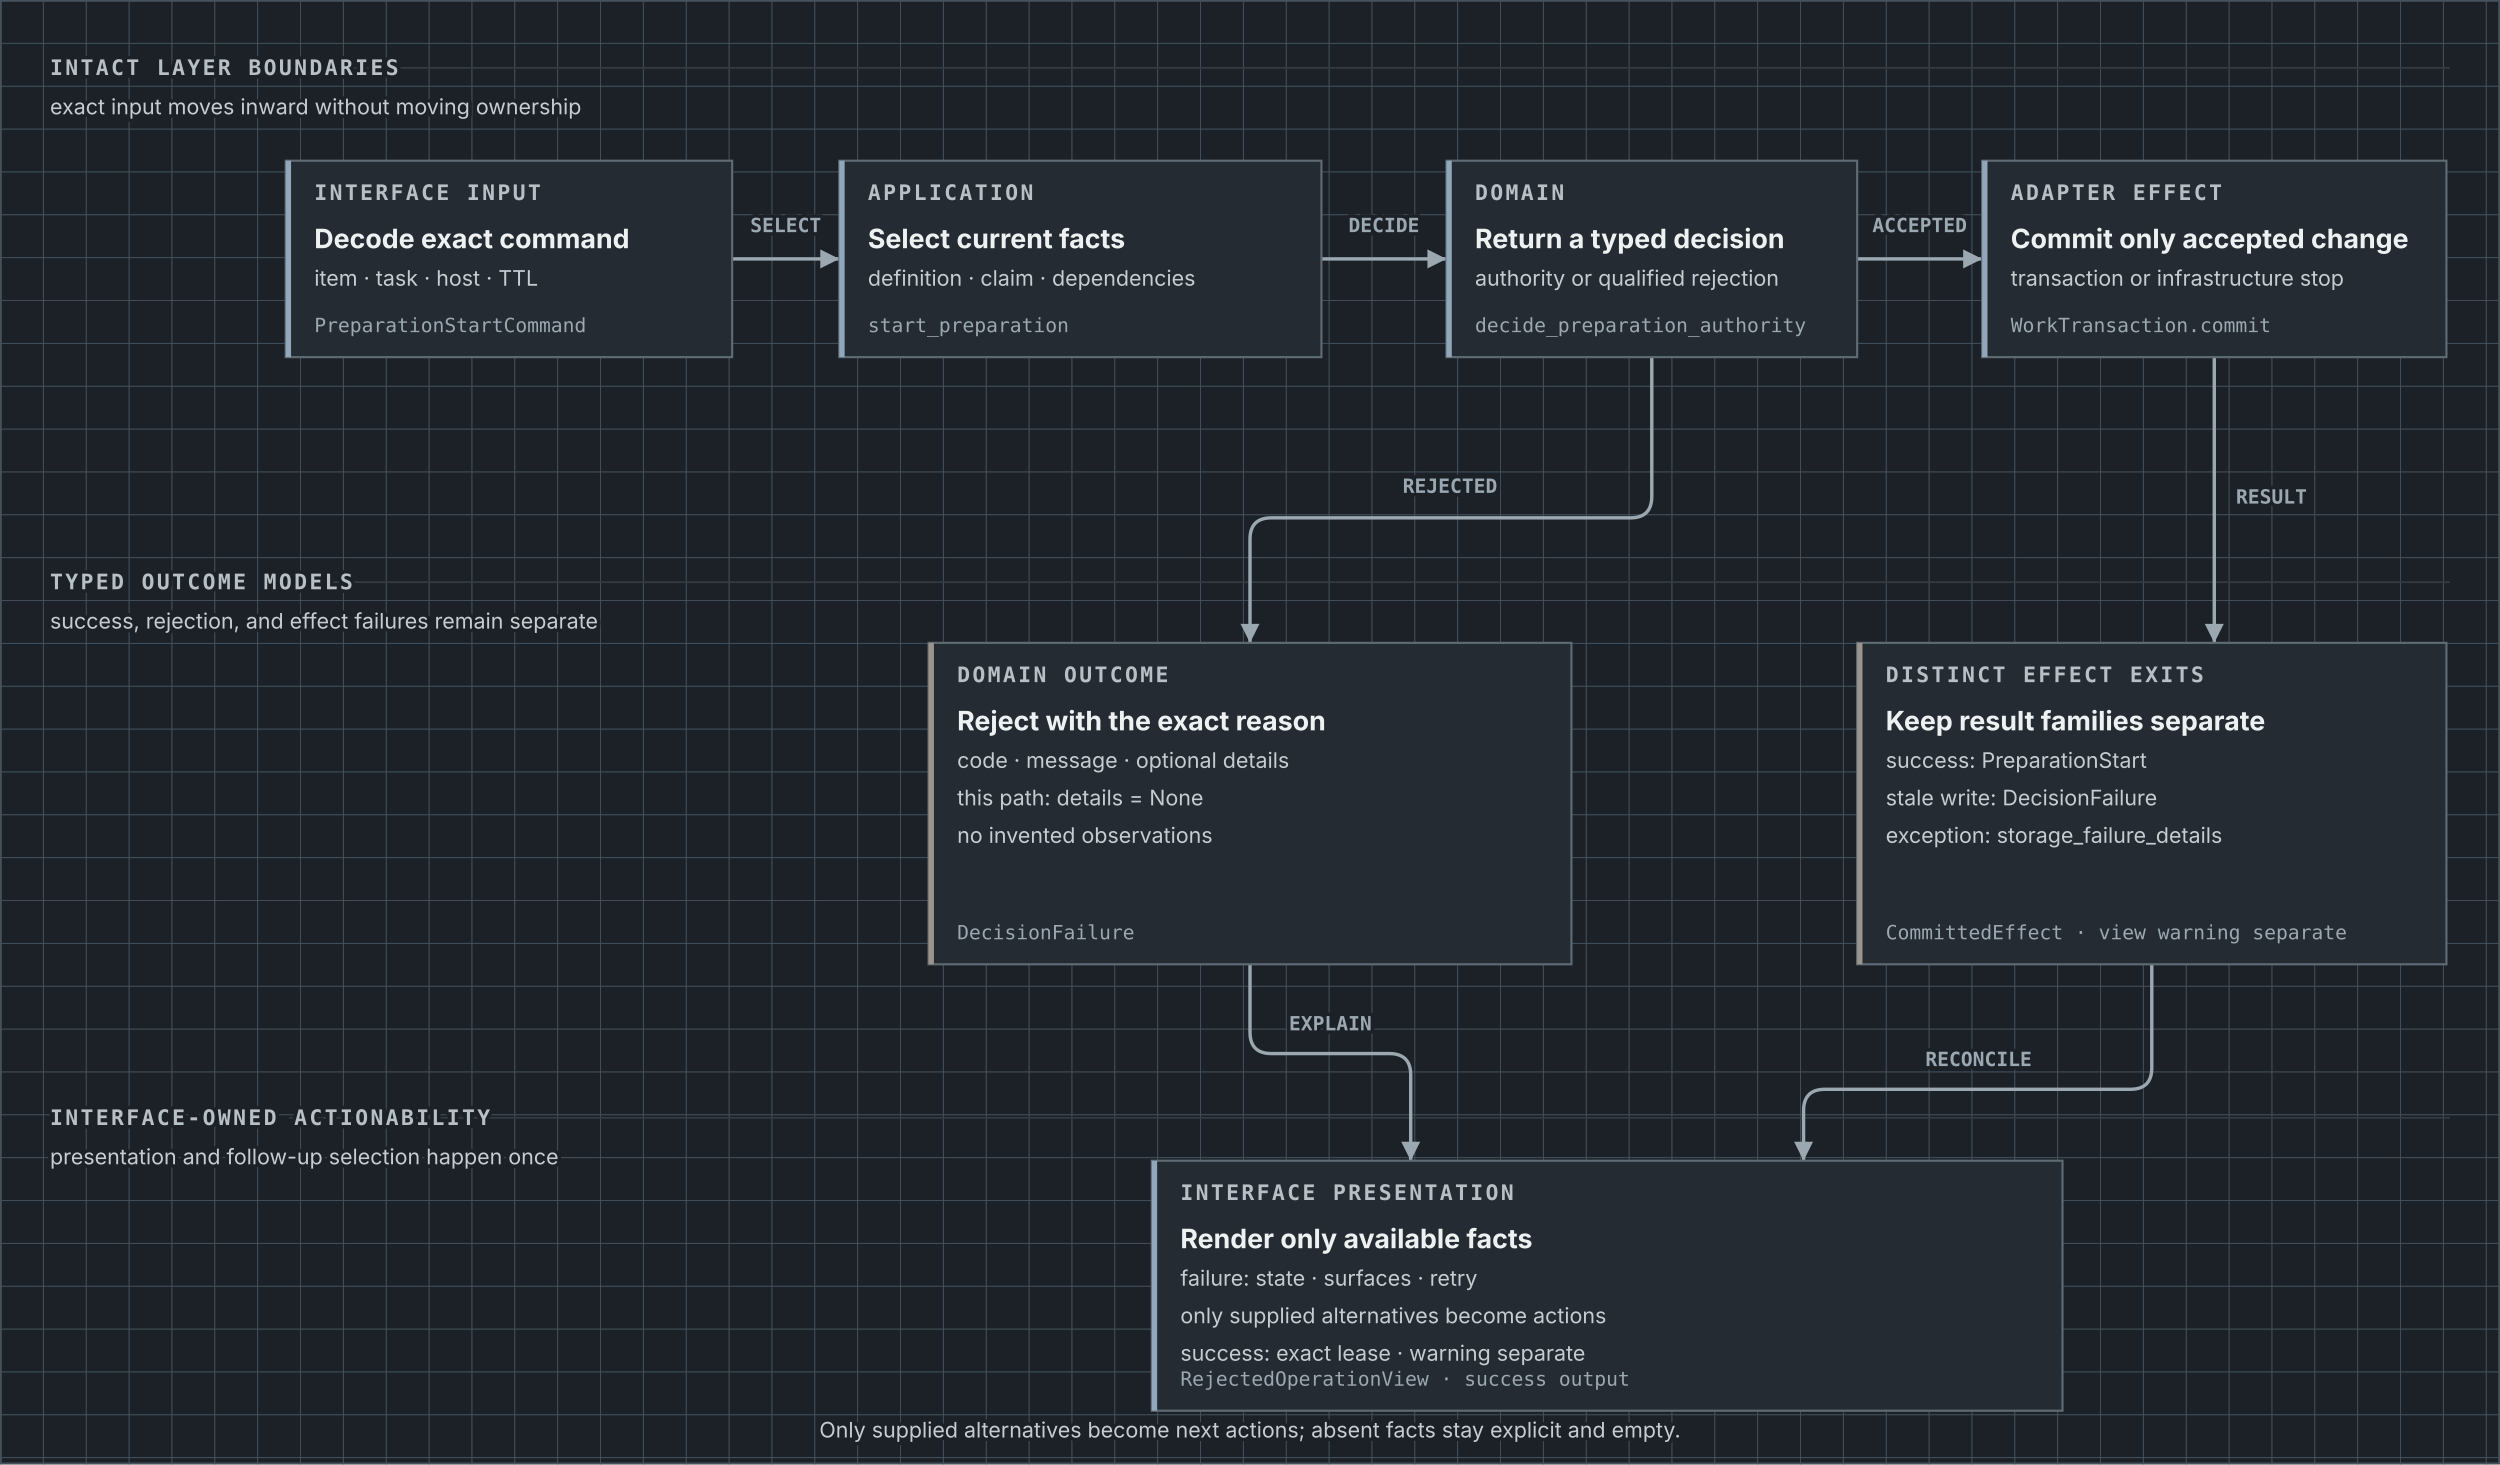
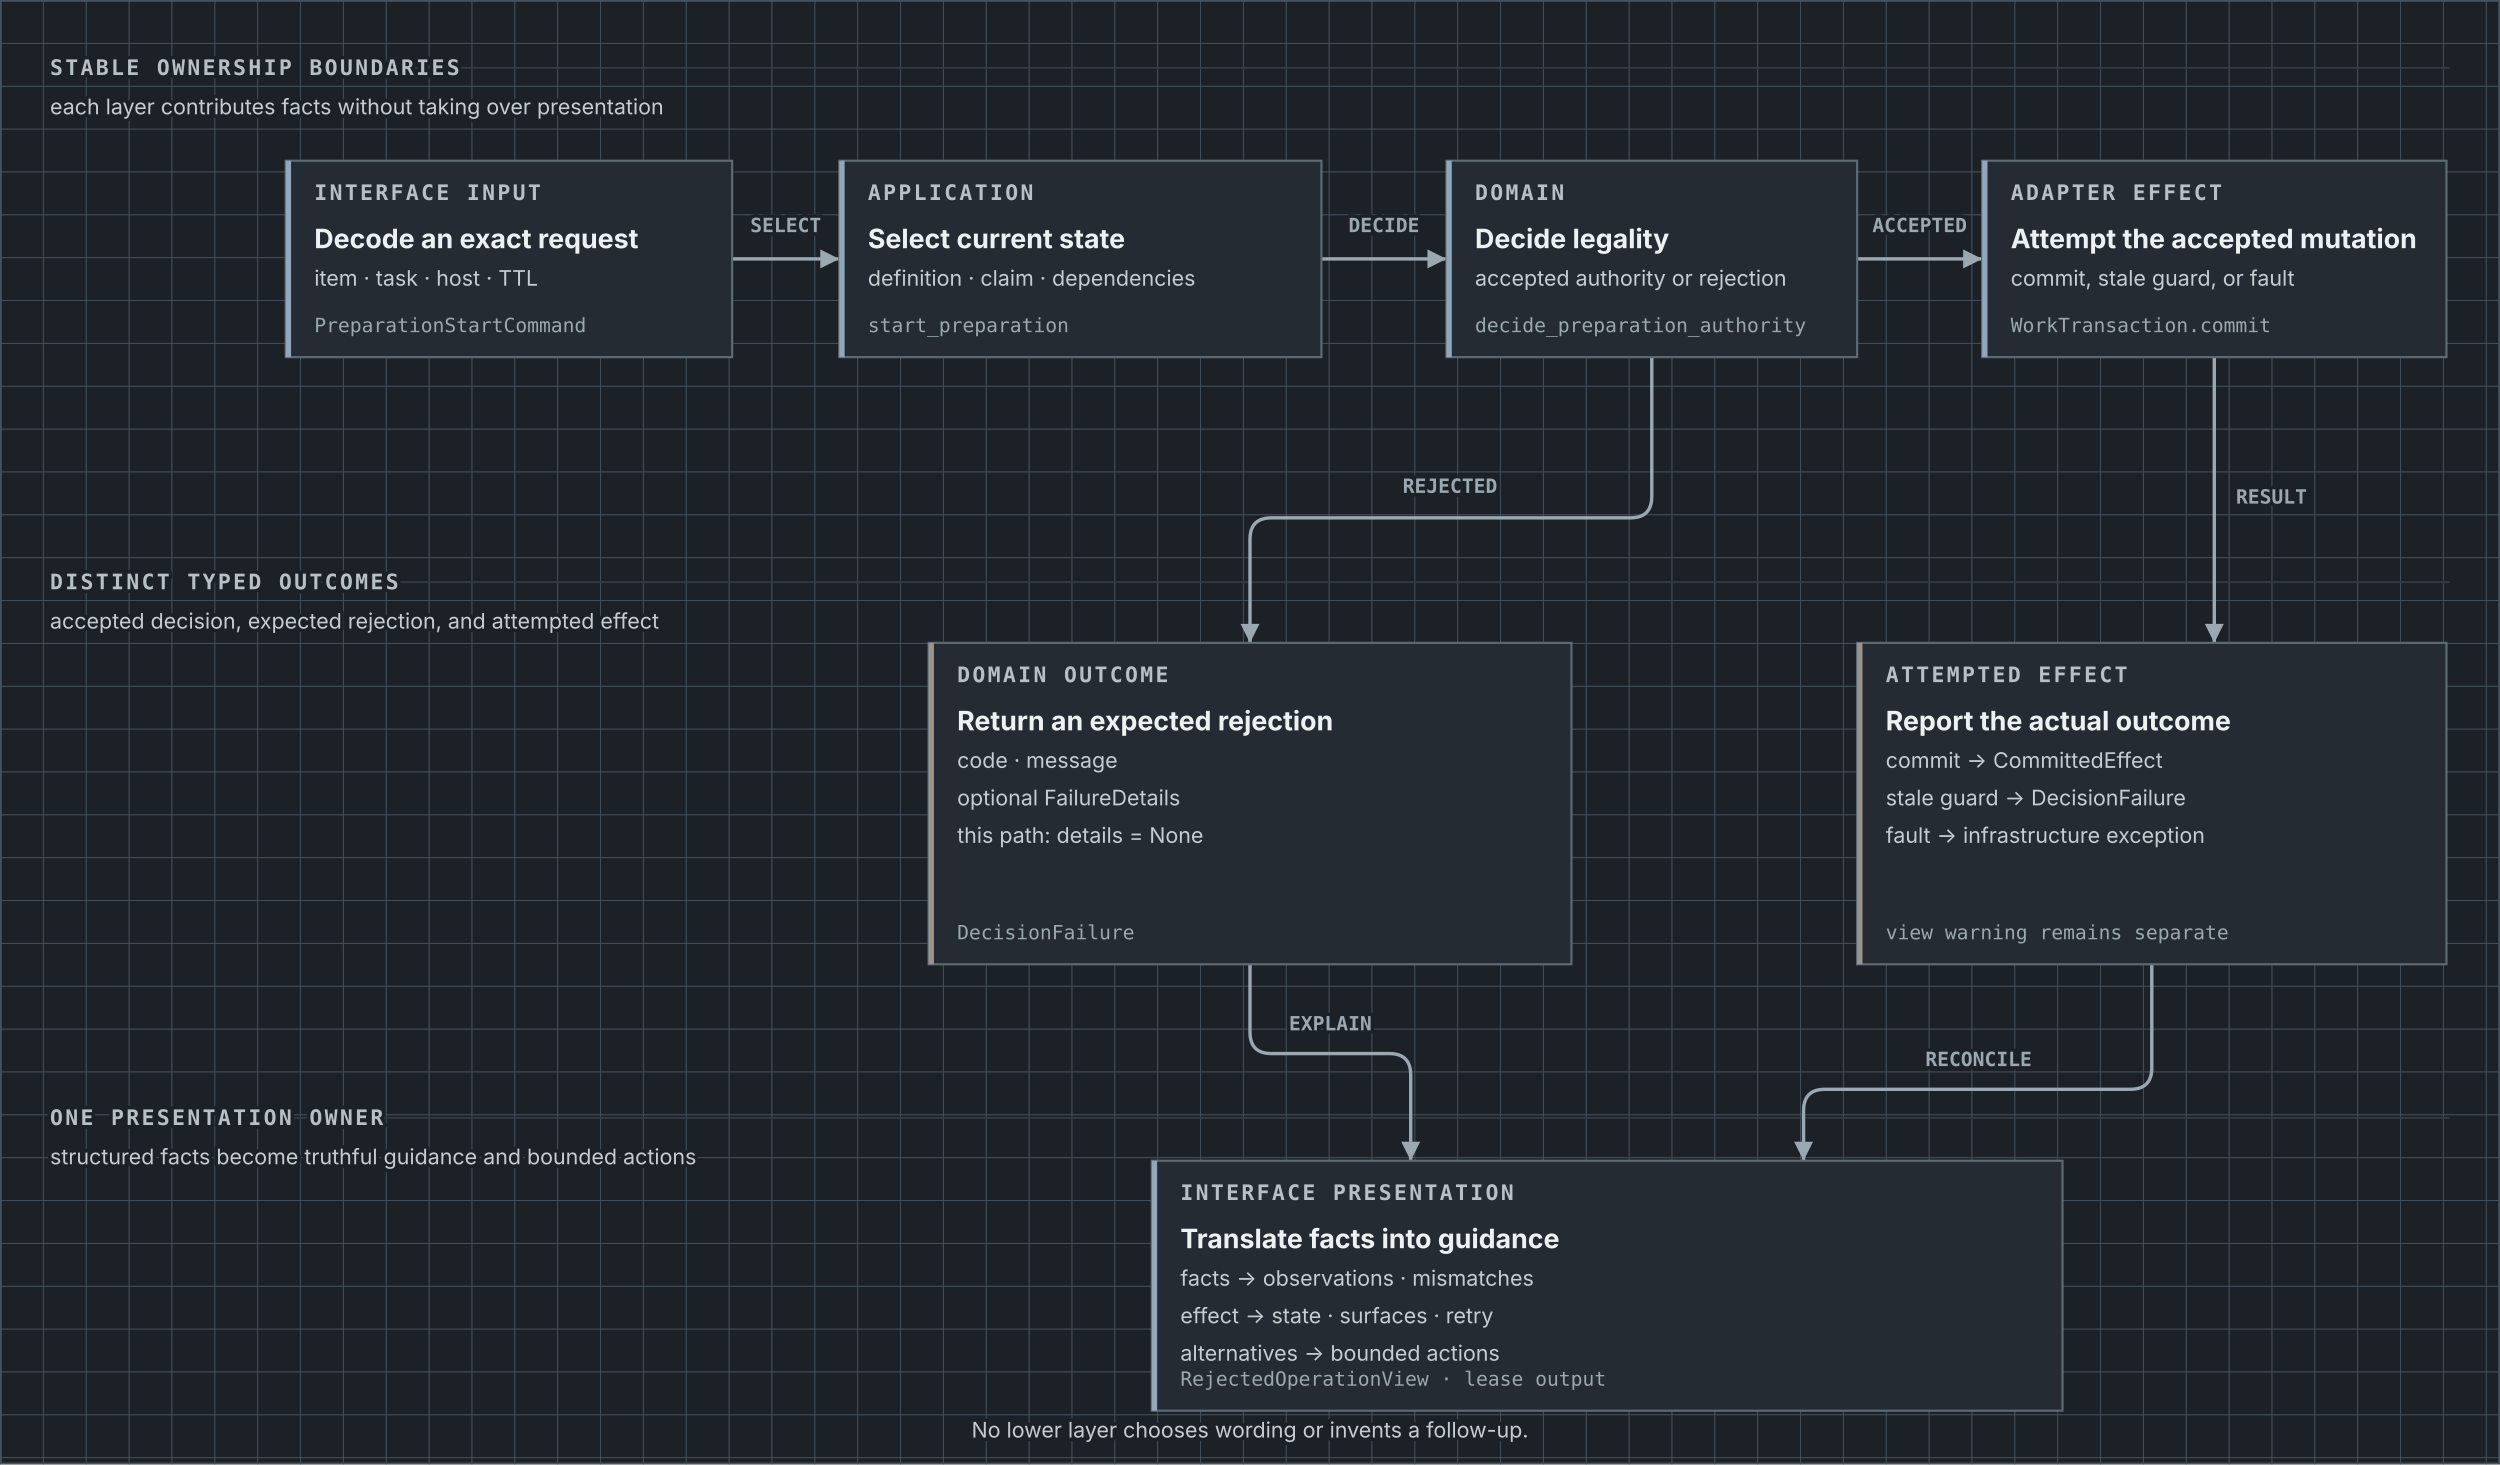
<svg xmlns="http://www.w3.org/2000/svg" role="img" aria-labelledby="title description" viewBox="0 0 1400 820">
  <defs>
    <pattern id="grid" width="24" height="24" patternUnits="userSpaceOnUse">
      <path d="M24 0H0V24" fill="none" stroke="#45535f" stroke-width="1" />
    </pattern>
    <marker id="arrow" viewBox="0 0 10 10" refX="9" refY="5" markerWidth="7" markerHeight="7" orient="auto">
      <path d="M1 1L9 5L1 9Z" fill="#9ba8b1" />
    </marker>
    <style>
      text { font-family: ui-sans-serif, system-ui, -apple-system, BlinkMacSystemFont, "Segoe UI", sans-serif; fill: #edf1f2; }
      .section-label, .box-label, .box-meta, .connector-label, .note-meta { font-family: ui-monospace, SFMono-Regular, Menlo, monospace; }
      .section-label, .box-label { font-size: 12px; font-weight: 700; letter-spacing: 0.11em; fill: #b7c0c5; }
      .section-subtitle { font-size: 12px; fill: #c5cdd0; }
      .guide { stroke: #333b42; stroke-width: 1; }
      .connector { fill: none; stroke: #9ba8b1; stroke-width: 1.9; stroke-linecap: round; }
      .connector-label { font-size: 11px; font-weight: 700; fill: #9ba8b1; }
      .box { fill: #242b32; stroke: #5e6a74; stroke-width: 1.2; }
      .box-title { font-size: 15px; font-weight: 700; }
      .box-body { font-size: 12px; fill: #c5cdd0; }
      .box-meta { font-size: 11px; fill: #9ba8b1; }
      .note { fill: #c5cdd0; }
      .note-meta { font-weight: 700; letter-spacing: 0.08em; fill: #b7c0c5; }
      .canvas-text { paint-order: stroke fill; stroke: #1c2127; stroke-width: 4px; stroke-linejoin: round; }
    </style>
  </defs>
  <rect width="1400" height="820" fill="#1c2127" />
  <rect width="1400" height="820" fill="url(#grid)" />
  <rect x="0.5" y="0.5" width="1399" height="819" fill="none" stroke="#45515c" />
  <line x1="176" y1="38" x2="1372" y2="38" class="guide" />
  <line x1="170" y1="326" x2="1372" y2="326" class="guide" />
  <line x1="162" y1="626" x2="1372" y2="626" class="guide" />
  <path d="M410 145L470 145" class="connector" marker-end="url(#arrow)" />
  <path d="M740 145L810 145" class="connector" marker-end="url(#arrow)" />
  <path d="M1040 145L1110 145" class="connector" marker-end="url(#arrow)" />
  <path d="M925 200L925 278Q925 290 913 290L712 290Q700 290 700 302L700 360" class="connector" marker-end="url(#arrow)" />
  <path d="M1240 200L1240 360" class="connector" marker-end="url(#arrow)" />
  <path d="M700 540L700 578Q700 590 712 590L778 590Q790 590 790 602L790 650" class="connector" marker-end="url(#arrow)" />
  <path d="M1205 540L1205 598Q1205 610 1193 610L1022 610Q1010 610 1010 622L1010 650" class="connector" marker-end="url(#arrow)" />
  <rect x="160" y="90" width="250" height="110" class="box" />
  <rect x="160" y="90" width="3" height="110" fill="#91a7bb" />
  <rect x="470" y="90" width="270" height="110" class="box" />
  <rect x="470" y="90" width="3" height="110" fill="#91a7bb" />
  <rect x="810" y="90" width="230" height="110" class="box" />
  <rect x="810" y="90" width="3" height="110" fill="#91a7bb" />
  <rect x="1110" y="90" width="260" height="110" class="box" />
  <rect x="1110" y="90" width="3" height="110" fill="#91a7bb" />
  <rect x="520" y="360" width="360" height="180" class="box" />
  <rect x="520" y="360" width="3" height="180" fill="#9b948b" />
  <rect x="1040" y="360" width="330" height="180" class="box" />
  <rect x="1040" y="360" width="3" height="180" fill="#9b948b" />
  <rect x="645" y="650" width="510" height="140" class="box" />
  <rect x="645" y="650" width="3" height="140" fill="#91a7bb" />
-   <text x="28" y="42" class="section-label canvas-text">INTACT LAYER BOUNDARIES</text>
-   <text x="28" y="64" class="section-subtitle canvas-text">exact input moves inward without moving ownership</text>
-   <text x="28" y="330" class="section-label canvas-text">TYPED OUTCOME MODELS</text>
-   <text x="28" y="352" class="section-subtitle canvas-text">success, rejection, and effect failures remain separate</text>
-   <text x="28" y="630" class="section-label canvas-text">INTERFACE-OWNED ACTIONABILITY</text>
-   <text x="28" y="652" class="section-subtitle canvas-text">presentation and follow-up selection happen once</text>
+   <text x="28" y="42" class="section-label canvas-text">STABLE OWNERSHIP BOUNDARIES</text>
+   <text x="28" y="64" class="section-subtitle canvas-text">each layer contributes facts without taking over presentation</text>
+   <text x="28" y="330" class="section-label canvas-text">DISTINCT TYPED OUTCOMES</text>
+   <text x="28" y="352" class="section-subtitle canvas-text">accepted decision, expected rejection, and attempted effect</text>
+   <text x="28" y="630" class="section-label canvas-text">ONE PRESENTATION OWNER</text>
+   <text x="28" y="652" class="section-subtitle canvas-text">structured facts become truthful guidance and bounded actions</text>
  <text x="440" y="130" text-anchor="middle" class="connector-label canvas-text">SELECT</text>
  <text x="775" y="130" text-anchor="middle" class="connector-label canvas-text">DECIDE</text>
  <text x="1075" y="130" text-anchor="middle" class="connector-label canvas-text">ACCEPTED</text>
  <text x="812" y="276" text-anchor="middle" class="connector-label canvas-text">REJECTED</text>
  <text x="1272" y="282" text-anchor="middle" class="connector-label canvas-text">RESULT</text>
  <text x="745" y="577" text-anchor="middle" class="connector-label canvas-text">EXPLAIN</text>
  <text x="1108" y="597" text-anchor="middle" class="connector-label canvas-text">RECONCILE</text>
  <text x="176" y="112" class="box-label">INTERFACE INPUT</text>
-   <text x="176" y="139" class="box-title">Decode exact command</text>
+   <text x="176" y="139" class="box-title">Decode an exact request</text>
  <text x="176" y="160" class="box-body">item · task · host · TTL</text>
  <text x="176" y="186" class="box-meta">PreparationStartCommand</text>
  <text x="486" y="112" class="box-label">APPLICATION</text>
-   <text x="486" y="139" class="box-title">Select current facts</text>
+   <text x="486" y="139" class="box-title">Select current state</text>
  <text x="486" y="160" class="box-body">definition · claim · dependencies</text>
  <text x="486" y="186" class="box-meta">start_preparation</text>
  <text x="826" y="112" class="box-label">DOMAIN</text>
-   <text x="826" y="139" class="box-title">Return a typed decision</text>
-   <text x="826" y="160" class="box-body">authority or qualified rejection</text>
+   <text x="826" y="139" class="box-title">Decide legality</text>
+   <text x="826" y="160" class="box-body">accepted authority or rejection</text>
  <text x="826" y="186" class="box-meta">decide_preparation_authority</text>
  <text x="1126" y="112" class="box-label">ADAPTER EFFECT</text>
-   <text x="1126" y="139" class="box-title">Commit only accepted change</text>
-   <text x="1126" y="160" class="box-body">transaction or infrastructure stop</text>
+   <text x="1126" y="139" class="box-title">Attempt the accepted mutation</text>
+   <text x="1126" y="160" class="box-body">commit, stale guard, or fault</text>
  <text x="1126" y="186" class="box-meta">WorkTransaction.commit</text>
  <text x="536" y="382" class="box-label">DOMAIN OUTCOME</text>
-   <text x="536" y="409" class="box-title">Reject with the exact reason</text>
-   <text x="536" y="430" class="box-body">code · message · optional details</text>
-   <text x="536" y="451" class="box-body">this path: details = None</text>
-   <text x="536" y="472" class="box-body">no invented observations</text>
+   <text x="536" y="409" class="box-title">Return an expected rejection</text>
+   <text x="536" y="430" class="box-body">code · message</text>
+   <text x="536" y="451" class="box-body">optional FailureDetails</text>
+   <text x="536" y="472" class="box-body">this path: details = None</text>
  <text x="536" y="526" class="box-meta">DecisionFailure</text>
-   <text x="1056" y="382" class="box-label">DISTINCT EFFECT EXITS</text>
-   <text x="1056" y="409" class="box-title">Keep result families separate</text>
-   <text x="1056" y="430" class="box-body">success: PreparationStart</text>
-   <text x="1056" y="451" class="box-body">stale write: DecisionFailure</text>
-   <text x="1056" y="472" class="box-body">exception: storage_failure_details</text>
-   <text x="1056" y="526" class="box-meta">CommittedEffect · view warning separate</text>
+   <text x="1056" y="382" class="box-label">ATTEMPTED EFFECT</text>
+   <text x="1056" y="409" class="box-title">Report the actual outcome</text>
+   <text x="1056" y="430" class="box-body">commit → CommittedEffect</text>
+   <text x="1056" y="451" class="box-body">stale guard → DecisionFailure</text>
+   <text x="1056" y="472" class="box-body">fault → infrastructure exception</text>
+   <text x="1056" y="526" class="box-meta">view warning remains separate</text>
  <text x="661" y="672" class="box-label">INTERFACE PRESENTATION</text>
-   <text x="661" y="699" class="box-title">Render only available facts</text>
-   <text x="661" y="720" class="box-body">failure: state · surfaces · retry</text>
-   <text x="661" y="741" class="box-body">only supplied alternatives become actions</text>
-   <text x="661" y="762" class="box-body">success: exact lease · warning separate</text>
-   <text x="661" y="776" class="box-meta">RejectedOperationView · success output</text>
-   <text x="700" y="805" text-anchor="middle" font-size="12" class="note canvas-text">Only supplied alternatives become next actions; absent facts stay explicit and empty.</text>
+   <text x="661" y="699" class="box-title">Translate facts into guidance</text>
+   <text x="661" y="720" class="box-body">facts → observations · mismatches</text>
+   <text x="661" y="741" class="box-body">effect → state · surfaces · retry</text>
+   <text x="661" y="762" class="box-body">alternatives → bounded actions</text>
+   <text x="661" y="776" class="box-meta">RejectedOperationView · lease output</text>
+   <text x="700" y="805" text-anchor="middle" font-size="12" class="note canvas-text">No lower layer chooses wording or invents a follow-up.</text>
</svg>
